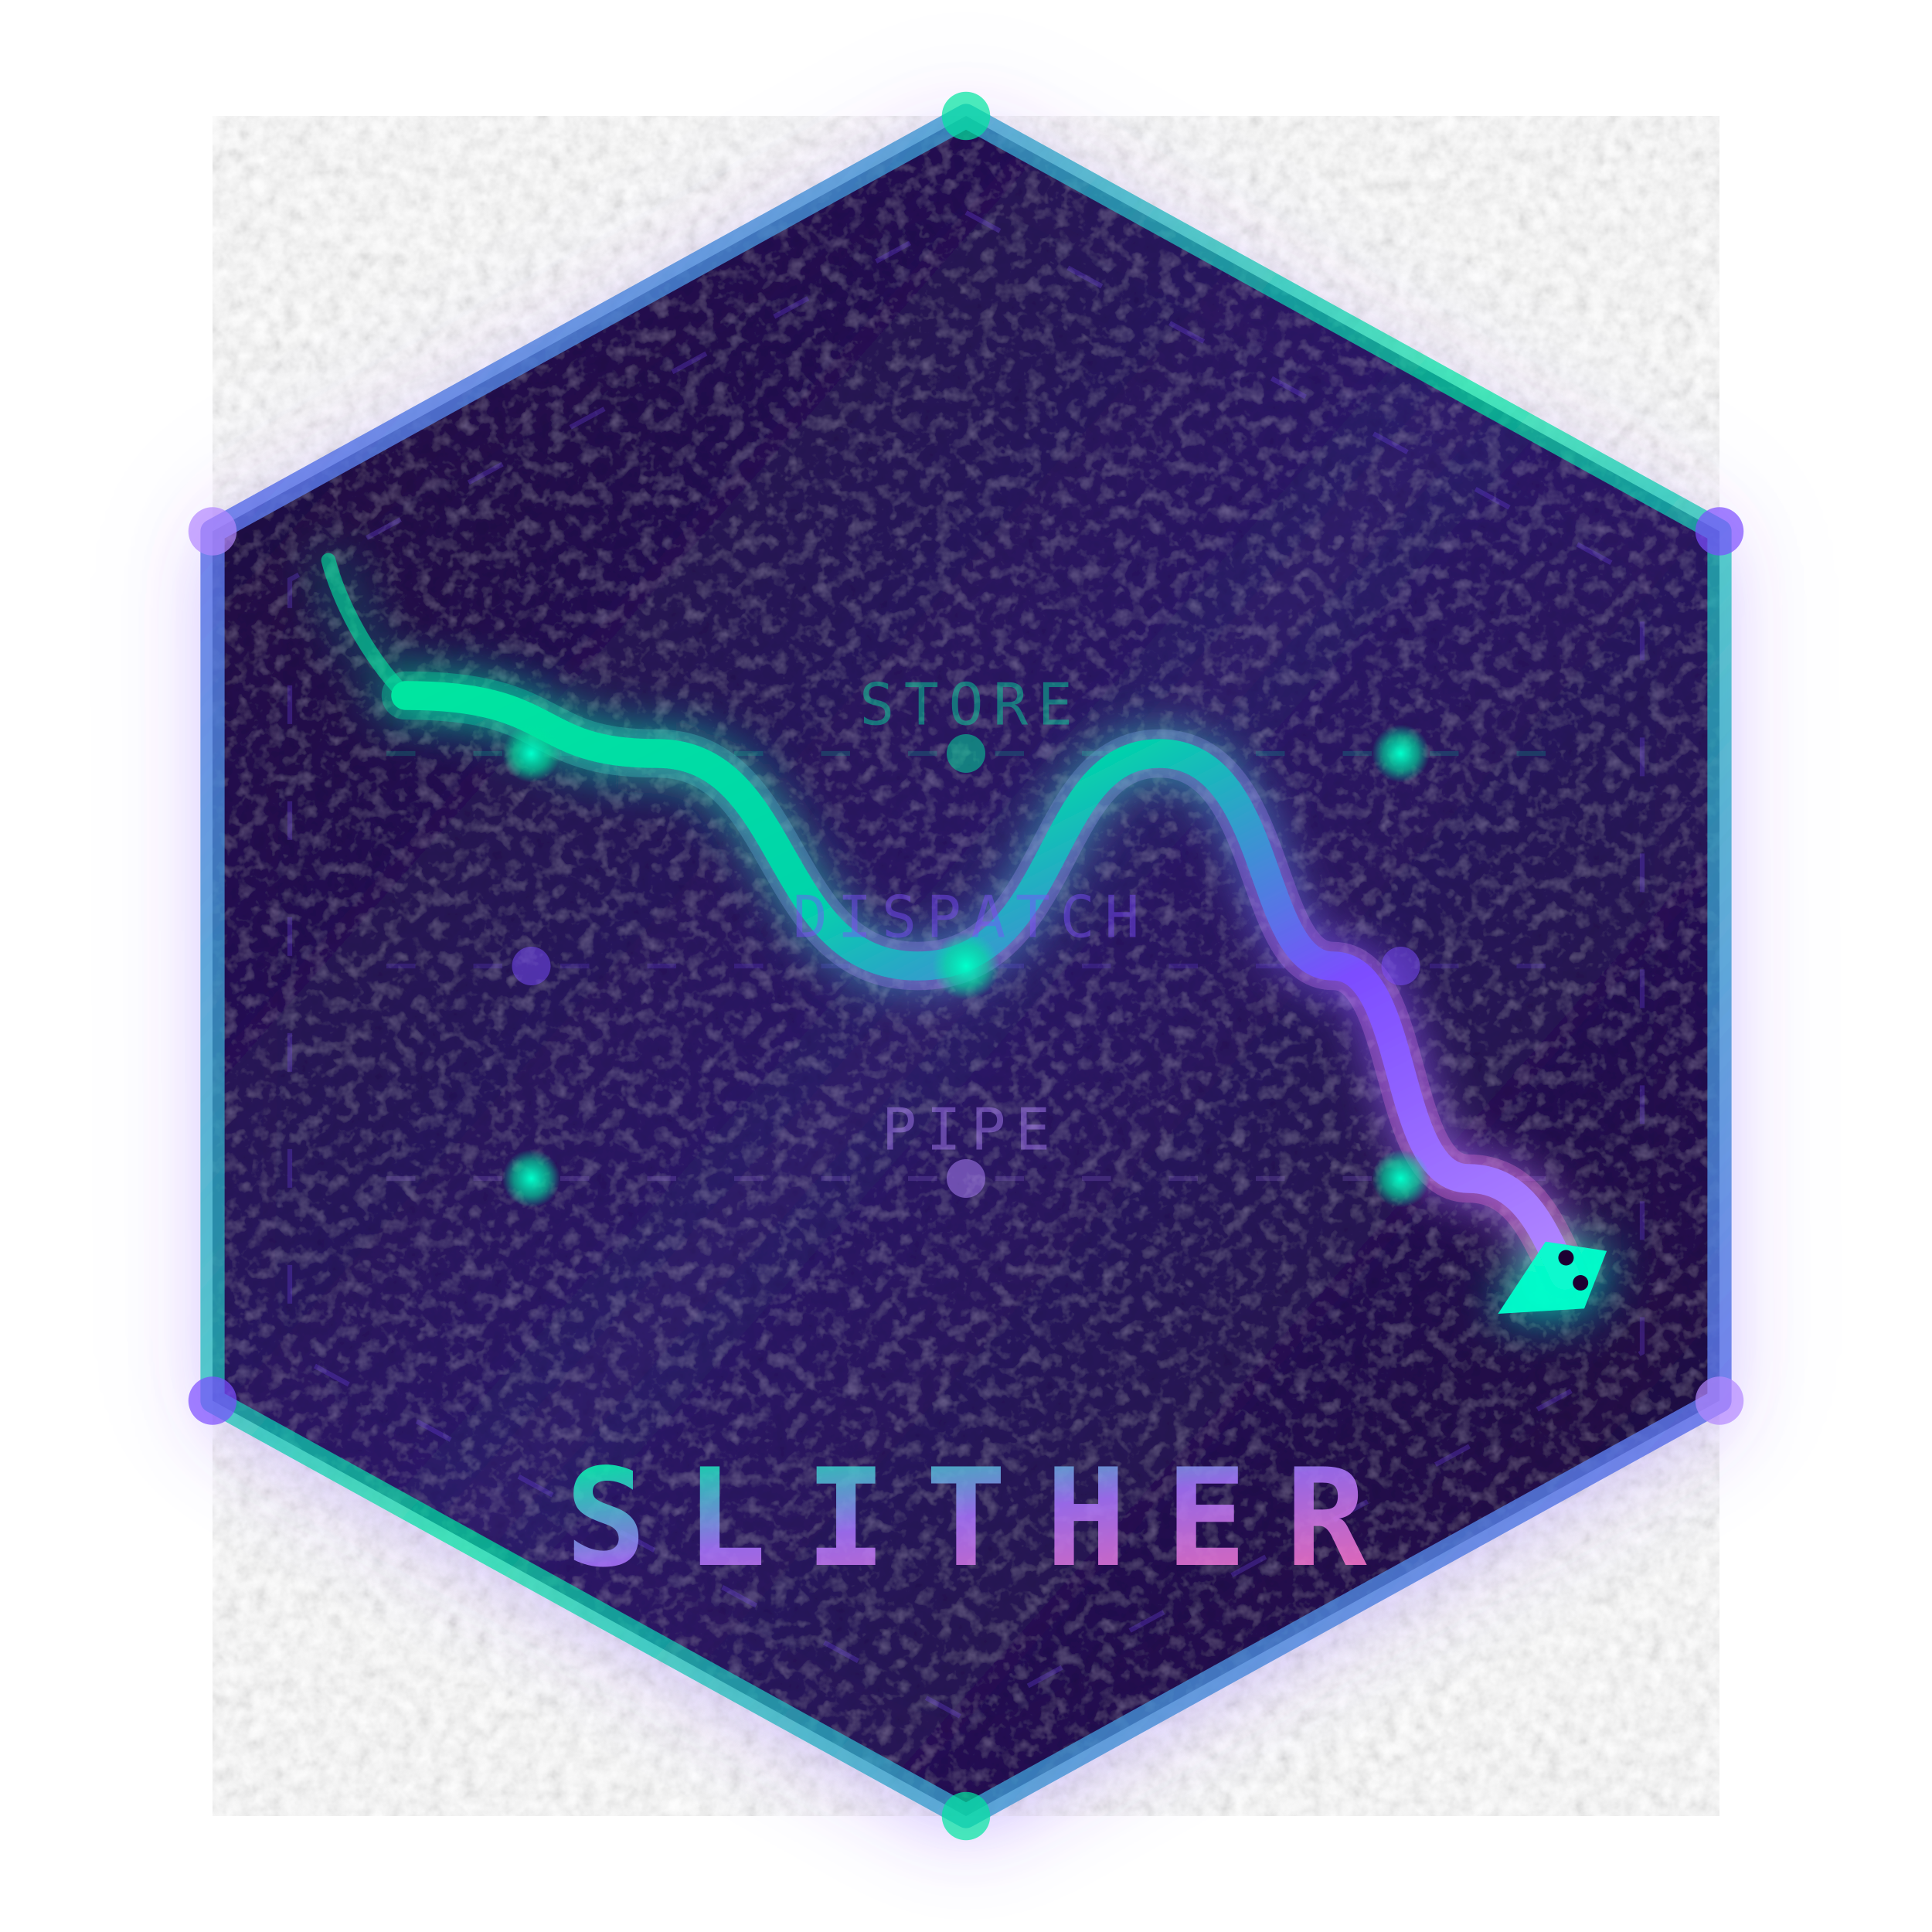
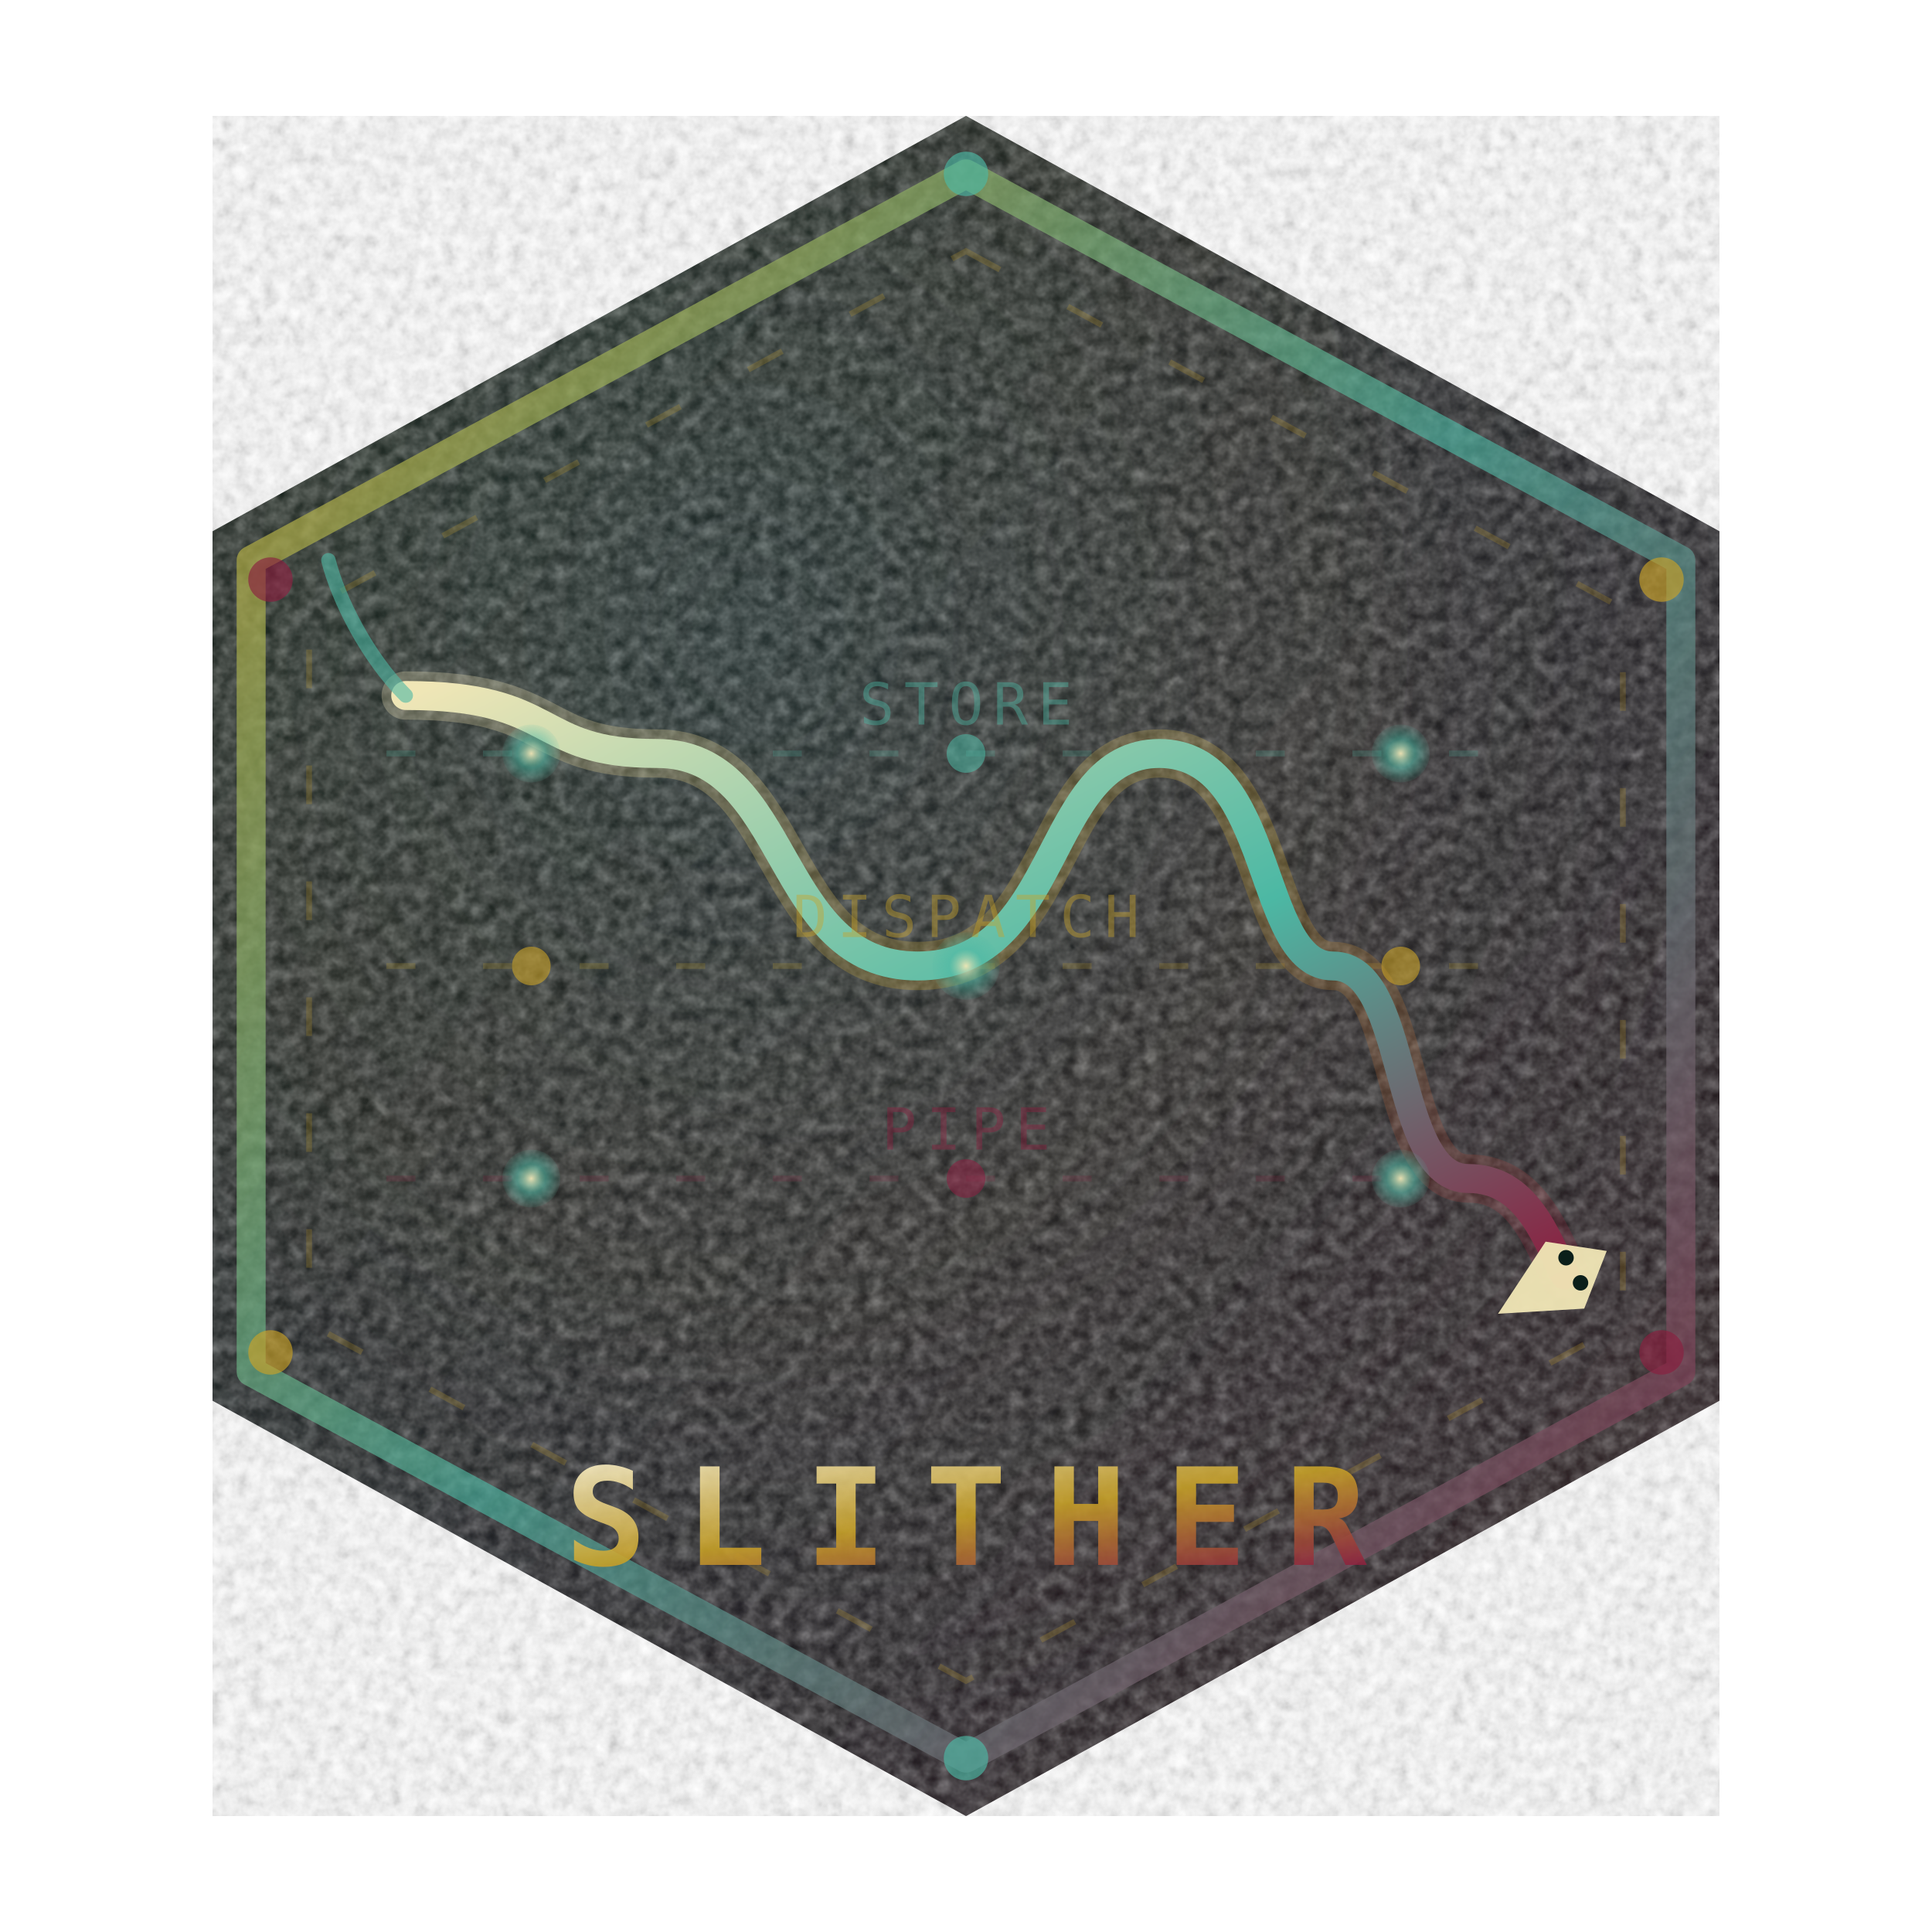
<svg xmlns="http://www.w3.org/2000/svg" viewBox="0 0 200 200" width="200" height="200">
  <defs>
-     <linearGradient id="hexGrad" x1="0%" y1="0%" x2="100%" y2="100%">
-       <stop offset="0%" stop-color="#1a0533" />
-       <stop offset="50%" stop-color="#2d1b69" />
-       <stop offset="100%" stop-color="#1a0533" />
+     <linearGradient id="bgGrad" x1="0%" y1="0%" x2="100%" y2="100%">
+       <stop offset="0%" stop-color="#0b1f1a" />
+       <stop offset="55%" stop-color="#1a1b22" />
+       <stop offset="100%" stop-color="#2b1618" />
    </linearGradient>
+     <radialGradient id="bgSpot" cx="35%" cy="30%" r="70%">
+       <stop offset="0%" stop-color="#4cb8a4" stop-opacity="0.18" />
+       <stop offset="55%" stop-color="#c9a227" stop-opacity="0.10" />
+       <stop offset="100%" stop-color="#000000" stop-opacity="0" />
+     </radialGradient>
    <linearGradient id="snakeGrad" x1="0%" y1="0%" x2="100%" y2="100%">
-       <stop offset="0%" stop-color="#00e5a0" />
-       <stop offset="35%" stop-color="#00d4aa" />
-       <stop offset="65%" stop-color="#7c4dff" />
-       <stop offset="100%" stop-color="#b388ff" />
+       <stop offset="0%" stop-color="#f0e6b6" />
+       <stop offset="55%" stop-color="#4cb8a4" />
+       <stop offset="100%" stop-color="#8b1e3f" />
    </linearGradient>
    <linearGradient id="snakeGlow" x1="0%" y1="0%" x2="100%" y2="100%">
-       <stop offset="0%" stop-color="#00ffb0" />
-       <stop offset="50%" stop-color="#aa77ff" />
-       <stop offset="100%" stop-color="#ff77cc" />
+       <stop offset="0%" stop-color="#fff3c6" />
+       <stop offset="50%" stop-color="#c9a227" />
+       <stop offset="100%" stop-color="#8b1e3f" />
    </linearGradient>
    <linearGradient id="edgeGrad" x1="0%" y1="0%" x2="100%" y2="100%">
-       <stop offset="0%" stop-color="#7c4dff" stop-opacity="0.9" />
-       <stop offset="50%" stop-color="#00e5a0" stop-opacity="0.7" />
-       <stop offset="100%" stop-color="#7c4dff" stop-opacity="0.9" />
+       <stop offset="0%" stop-color="#c9a227" stop-opacity="0.9" />
+       <stop offset="50%" stop-color="#4cb8a4" stop-opacity="0.75" />
+       <stop offset="100%" stop-color="#8b1e3f" stop-opacity="0.9" />
    </linearGradient>
-     <linearGradient id="lane1" x1="0%" y1="0%" x2="100%" y2="0%">
-       <stop offset="0%" stop-color="#00e5a0" stop-opacity="0.15" />
-       <stop offset="50%" stop-color="#00e5a0" stop-opacity="0.05" />
-       <stop offset="100%" stop-color="#00e5a0" stop-opacity="0.15" />
+     <linearGradient id="laneStore" x1="0%" y1="0%" x2="100%" y2="0%">
+       <stop offset="0%" stop-color="#4cb8a4" stop-opacity="0.16" />
+       <stop offset="50%" stop-color="#4cb8a4" stop-opacity="0.06" />
+       <stop offset="100%" stop-color="#4cb8a4" stop-opacity="0.16" />
    </linearGradient>
-     <linearGradient id="lane2" x1="0%" y1="0%" x2="100%" y2="0%">
-       <stop offset="0%" stop-color="#7c4dff" stop-opacity="0.15" />
-       <stop offset="50%" stop-color="#7c4dff" stop-opacity="0.05" />
-       <stop offset="100%" stop-color="#7c4dff" stop-opacity="0.15" />
+     <linearGradient id="laneDispatch" x1="0%" y1="0%" x2="100%" y2="0%">
+       <stop offset="0%" stop-color="#c9a227" stop-opacity="0.16" />
+       <stop offset="50%" stop-color="#c9a227" stop-opacity="0.06" />
+       <stop offset="100%" stop-color="#c9a227" stop-opacity="0.16" />
    </linearGradient>
-     <linearGradient id="lane3" x1="0%" y1="0%" x2="100%" y2="0%">
-       <stop offset="0%" stop-color="#b388ff" stop-opacity="0.15" />
-       <stop offset="50%" stop-color="#b388ff" stop-opacity="0.05" />
-       <stop offset="100%" stop-color="#b388ff" stop-opacity="0.15" />
+     <linearGradient id="lanePipe" x1="0%" y1="0%" x2="100%" y2="0%">
+       <stop offset="0%" stop-color="#8b1e3f" stop-opacity="0.16" />
+       <stop offset="50%" stop-color="#8b1e3f" stop-opacity="0.06" />
+       <stop offset="100%" stop-color="#8b1e3f" stop-opacity="0.16" />
    </linearGradient>
-     <radialGradient id="nodeGlow" cx="50%" cy="50%" r="50%">
-       <stop offset="0%" stop-color="#00ffcc" stop-opacity="1" />
-       <stop offset="60%" stop-color="#00e5a0" stop-opacity="0.6" />
-       <stop offset="100%" stop-color="#00e5a0" stop-opacity="0" />
+     <radialGradient id="nodeGlow" cx="50%" cy="50%" r="55%">
+       <stop offset="0%" stop-color="#f0e6b6" stop-opacity="0.95" />
+       <stop offset="45%" stop-color="#4cb8a4" stop-opacity="0.55" />
+       <stop offset="100%" stop-color="#4cb8a4" stop-opacity="0" />
    </radialGradient>
-     <filter id="shadow" x="-20%" y="-20%" width="140%" height="140%">
-       <feDropShadow dx="0" dy="2" stdDeviation="4" flood-color="#7c4dff" flood-opacity="0.35" />
-     </filter>
-     <filter id="snakeBlur" x="-30%" y="-30%" width="160%" height="160%">
-       <feGaussianBlur in="SourceGraphic" stdDeviation="2.5" result="blur" />
-       <feComposite in="SourceGraphic" in2="blur" operator="over" />
-     </filter>
-     <filter id="innerGlow" x="-10%" y="-10%" width="120%" height="120%">
-       <feGaussianBlur in="SourceAlpha" stdDeviation="6" result="blur" />
-       <feFlood flood-color="#7c4dff" flood-opacity="0.15" result="color" />
-       <feComposite in="color" in2="blur" operator="in" result="glow" />
-       <feComposite in="SourceGraphic" in2="glow" operator="over" />
-     </filter>
-     <clipPath id="hexClip">
-       <polygon points="100,12 178,55 178,145 100,188 22,145 22,55" />
-     </clipPath>
    <filter id="noise" x="0%" y="0%" width="100%" height="100%">
-       <feTurbulence type="fractalNoise" baseFrequency="0.65" numOctaves="3" stitchTiles="stitch" result="noise" />
-       <feColorMatrix type="saturate" values="0" in="noise" result="gray" />
-       <feBlend in="SourceGraphic" in2="gray" mode="overlay" result="blend" />
-       <feComponentTransfer in="blend">
+       <feTurbulence type="fractalNoise" baseFrequency="0.7" numOctaves="3" stitchTiles="stitch" result="n" />
+       <feColorMatrix type="saturate" values="0" in="n" result="g" />
+       <feBlend in="SourceGraphic" in2="g" mode="soft-light" result="b" />
+       <feComponentTransfer in="b">
        <feFuncA type="linear" slope="1" />
      </feComponentTransfer>
    </filter>
  </defs>
-   <polygon points="100,12 178,55 178,145 100,188 22,145 22,55" fill="url(#hexGrad)" filter="url(#shadow)" />
-   <polygon points="100,12 178,55 178,145 100,188 22,145 22,55" fill="url(#hexGrad)" filter="url(#noise)" opacity="0.4" />
-   <polygon points="100,12 178,55 178,145 100,188 22,145 22,55" fill="none" stroke="url(#edgeGrad)" stroke-width="2.5" stroke-linejoin="round" filter="url(#innerGlow)" />
-   <polygon points="100,22 170,60 170,140 100,178 30,140 30,60" fill="none" stroke="#7c4dff" stroke-width="0.5" stroke-opacity="0.25" stroke-dasharray="4,8" />
-   <g clip-path="url(#hexClip)" opacity="0.6">
-     <line x1="35" y1="78" x2="165" y2="78" stroke="url(#lane1)" stroke-width="18" stroke-linecap="round" />
-     <line x1="35" y1="100" x2="165" y2="100" stroke="url(#lane2)" stroke-width="18" stroke-linecap="round" />
-     <line x1="35" y1="122" x2="165" y2="122" stroke="url(#lane3)" stroke-width="18" stroke-linecap="round" />
-     <line x1="40" y1="78" x2="160" y2="78" stroke="#00e5a0" stroke-width="0.5" stroke-opacity="0.3" stroke-dasharray="3,6" />
-     <line x1="40" y1="100" x2="160" y2="100" stroke="#7c4dff" stroke-width="0.5" stroke-opacity="0.3" stroke-dasharray="3,6" />
-     <line x1="40" y1="122" x2="160" y2="122" stroke="#b388ff" stroke-width="0.5" stroke-opacity="0.3" stroke-dasharray="3,6" />
+   <polygon points="100,12 178,55 178,145 100,188 22,145 22,55" fill="url(#bgGrad)" />
+   <polygon points="100,12 178,55 178,145 100,188 22,145 22,55" fill="url(#bgSpot)" opacity="0.9" />
+   <polygon points="100,12 178,55 178,145 100,188 22,145 22,55" fill="url(#bgGrad)" filter="url(#noise)" opacity="0.55" />
+   <polygon points="100,18 174,58 174,142 100,182 26,142 26,58" fill="none" stroke="url(#edgeGrad)" stroke-width="3" stroke-linejoin="round" opacity="0.85" />
+   <polygon points="100,26 168,63 168,137 100,174 32,137 32,63" fill="none" stroke="#c9a227" stroke-width="0.6" stroke-opacity="0.22" stroke-dasharray="4,8" />
+   <g opacity="0.7">
+     <line x1="35" y1="78" x2="165" y2="78" stroke="url(#laneStore)" stroke-width="18" stroke-linecap="round" />
+     <line x1="35" y1="100" x2="165" y2="100" stroke="url(#laneDispatch)" stroke-width="18" stroke-linecap="round" />
+     <line x1="35" y1="122" x2="165" y2="122" stroke="url(#lanePipe)" stroke-width="18" stroke-linecap="round" />
+     <line x1="40" y1="78" x2="160" y2="78" stroke="#4cb8a4" stroke-width="0.6" stroke-opacity="0.28" stroke-dasharray="3,7" />
+     <line x1="40" y1="100" x2="160" y2="100" stroke="#c9a227" stroke-width="0.6" stroke-opacity="0.28" stroke-dasharray="3,7" />
+     <line x1="40" y1="122" x2="160" y2="122" stroke="#8b1e3f" stroke-width="0.6" stroke-opacity="0.26" stroke-dasharray="3,7" />
  </g>
-   <g clip-path="url(#hexClip)" filter="url(#snakeBlur)">
-     <path d="M 42,72          C 58,72 55,78 68,78          C 82,78 80,100 95,100          C 110,100 108,78 120,78          C 132,78 130,100 138,100          C 146,100 144,122 152,122          C 158,122 160,128 162,132" fill="none" stroke="url(#snakeGlow)" stroke-width="5" stroke-linecap="round" stroke-linejoin="round" opacity="0.3" />
-     <path d="M 42,72          C 58,72 55,78 68,78          C 82,78 80,100 95,100          C 110,100 108,78 120,78          C 132,78 130,100 138,100          C 146,100 144,122 152,122          C 158,122 160,128 162,132" fill="none" stroke="url(#snakeGrad)" stroke-width="3" stroke-linecap="round" stroke-linejoin="round" />
+   <g>
+     <path d="M 42,72            C 58,72 55,78 68,78            C 82,78 80,100 95,100            C 110,100 108,78 120,78            C 132,78 130,100 138,100            C 146,100 144,122 152,122            C 158,122 160,128 162,132" fill="none" stroke="url(#snakeGlow)" stroke-width="5" stroke-linecap="round" stroke-linejoin="round" opacity="0.26" />
+     <path d="M 42,72            C 58,72 55,78 68,78            C 82,78 80,100 95,100            C 110,100 108,78 120,78            C 132,78 130,100 138,100            C 146,100 144,122 152,122            C 158,122 160,128 162,132" fill="none" stroke="url(#snakeGrad)" stroke-width="3" stroke-linecap="round" stroke-linejoin="round" />
    <g transform="translate(162,132) rotate(60)">
-       <path d="M 0,-5 L 4,0 L 0,8 L -4,0 Z" fill="#00ffcc" opacity="0.95" />
-       <circle cx="-1.5" cy="-1" r="0.8" fill="#1a0533" />
-       <circle cx="1.5" cy="-1" r="0.8" fill="#1a0533" />
+       <path d="M 0,-5 L 4,0 L 0,8 L -4,0 Z" fill="#f0e6b6" opacity="0.95" />
+       <circle cx="-1.5" cy="-1" r="0.8" fill="#0b1f1a" />
+       <circle cx="1.5" cy="-1" r="0.8" fill="#0b1f1a" />
    </g>
-     <path d="M 42,72 C 38,68 35,62 34,58" fill="none" stroke="#00e5a0" stroke-width="1.5" stroke-linecap="round" opacity="0.6" />
+     <path d="M 42,72 C 38,68 35,62 34,58" fill="none" stroke="#4cb8a4" stroke-width="1.5" stroke-linecap="round" opacity="0.6" />
  </g>
-   <g clip-path="url(#hexClip)">
+   <g>
    <circle cx="55" cy="78" r="3" fill="url(#nodeGlow)" />
-     <circle cx="100" cy="78" r="2" fill="#00e5a0" opacity="0.5" />
+     <circle cx="100" cy="78" r="2" fill="#4cb8a4" opacity="0.55" />
    <circle cx="145" cy="78" r="3" fill="url(#nodeGlow)" />
-     <circle cx="55" cy="100" r="2" fill="#7c4dff" opacity="0.5" />
+     <circle cx="55" cy="100" r="2" fill="#c9a227" opacity="0.6" />
    <circle cx="100" cy="100" r="3.5" fill="url(#nodeGlow)" />
-     <circle cx="145" cy="100" r="2" fill="#7c4dff" opacity="0.5" />
+     <circle cx="145" cy="100" r="2" fill="#c9a227" opacity="0.6" />
    <circle cx="55" cy="122" r="3" fill="url(#nodeGlow)" />
-     <circle cx="100" cy="122" r="2" fill="#b388ff" opacity="0.5" />
+     <circle cx="100" cy="122" r="2" fill="#8b1e3f" opacity="0.55" />
    <circle cx="145" cy="122" r="3" fill="url(#nodeGlow)" />
  </g>
-   <g opacity="0.7">
-     <circle cx="100" cy="12" r="2.5" fill="#00e5a0" />
-     <circle cx="178" cy="55" r="2.5" fill="#7c4dff" />
-     <circle cx="178" cy="145" r="2.5" fill="#b388ff" />
-     <circle cx="100" cy="188" r="2.5" fill="#00e5a0" />
-     <circle cx="22" cy="145" r="2.5" fill="#7c4dff" />
-     <circle cx="22" cy="55" r="2.5" fill="#b388ff" />
+   <g opacity="0.65">
+     <circle cx="100" cy="18" r="2.3" fill="#4cb8a4" />
+     <circle cx="172" cy="60" r="2.3" fill="#c9a227" />
+     <circle cx="172" cy="140" r="2.3" fill="#8b1e3f" />
+     <circle cx="100" cy="182" r="2.3" fill="#4cb8a4" />
+     <circle cx="28" cy="140" r="2.3" fill="#c9a227" />
+     <circle cx="28" cy="60" r="2.3" fill="#8b1e3f" />
  </g>
-   <text x="100" y="162" text-anchor="middle" font-family="'SF Mono', 'Fira Code', 'JetBrains Mono', monospace" font-size="14" font-weight="700" letter-spacing="4" fill="url(#snakeGlow)" opacity="0.85">SLITHER</text>
-   <g font-family="'SF Mono', 'Fira Code', monospace" font-size="6" opacity="0.45" letter-spacing="1">
-     <text x="100" y="75" text-anchor="middle" fill="#00e5a0">STORE</text>
-     <text x="100" y="97" text-anchor="middle" fill="#7c4dff">DISPATCH</text>
-     <text x="100" y="119" text-anchor="middle" fill="#b388ff">PIPE</text>
+   <text x="100" y="162" text-anchor="middle" font-family="'SF Mono', 'Fira Code', 'JetBrains Mono', monospace" font-size="14" font-weight="700" letter-spacing="4" fill="url(#snakeGlow)" opacity="0.88">SLITHER</text>
+   <g font-family="'SF Mono', 'Fira Code', monospace" font-size="6" opacity="0.42" letter-spacing="1">
+     <text x="100" y="75" text-anchor="middle" fill="#4cb8a4">STORE</text>
+     <text x="100" y="97" text-anchor="middle" fill="#c9a227">DISPATCH</text>
+     <text x="100" y="119" text-anchor="middle" fill="#8b1e3f">PIPE</text>
  </g>
</svg>
